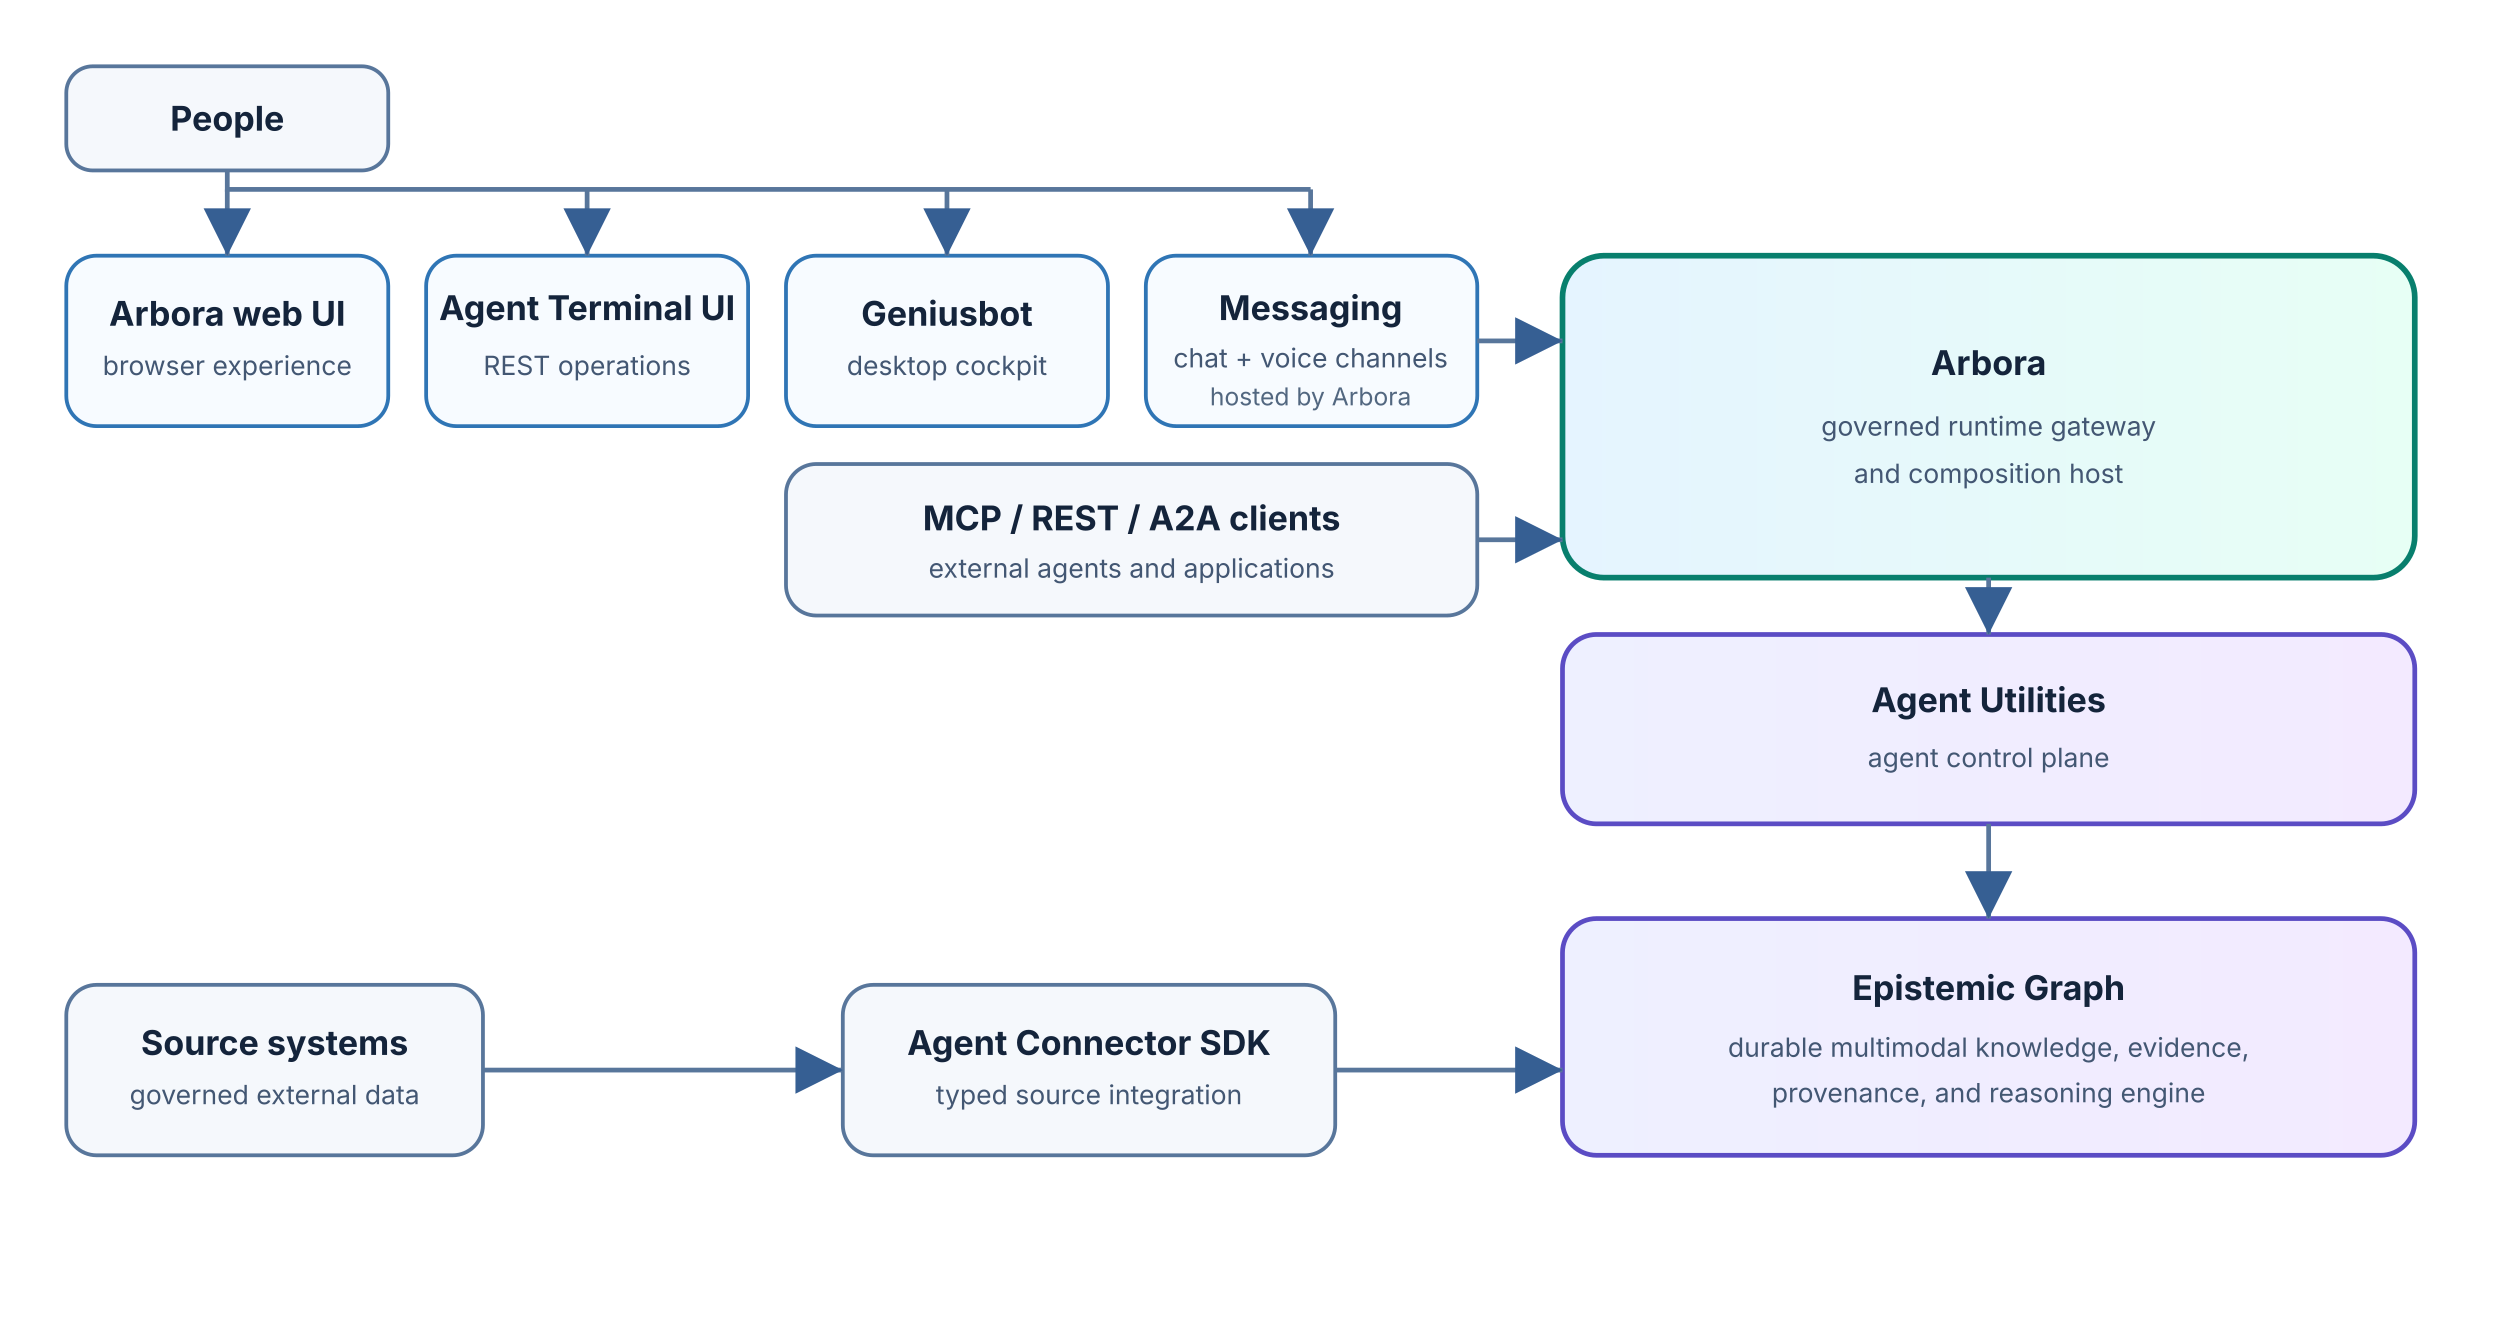
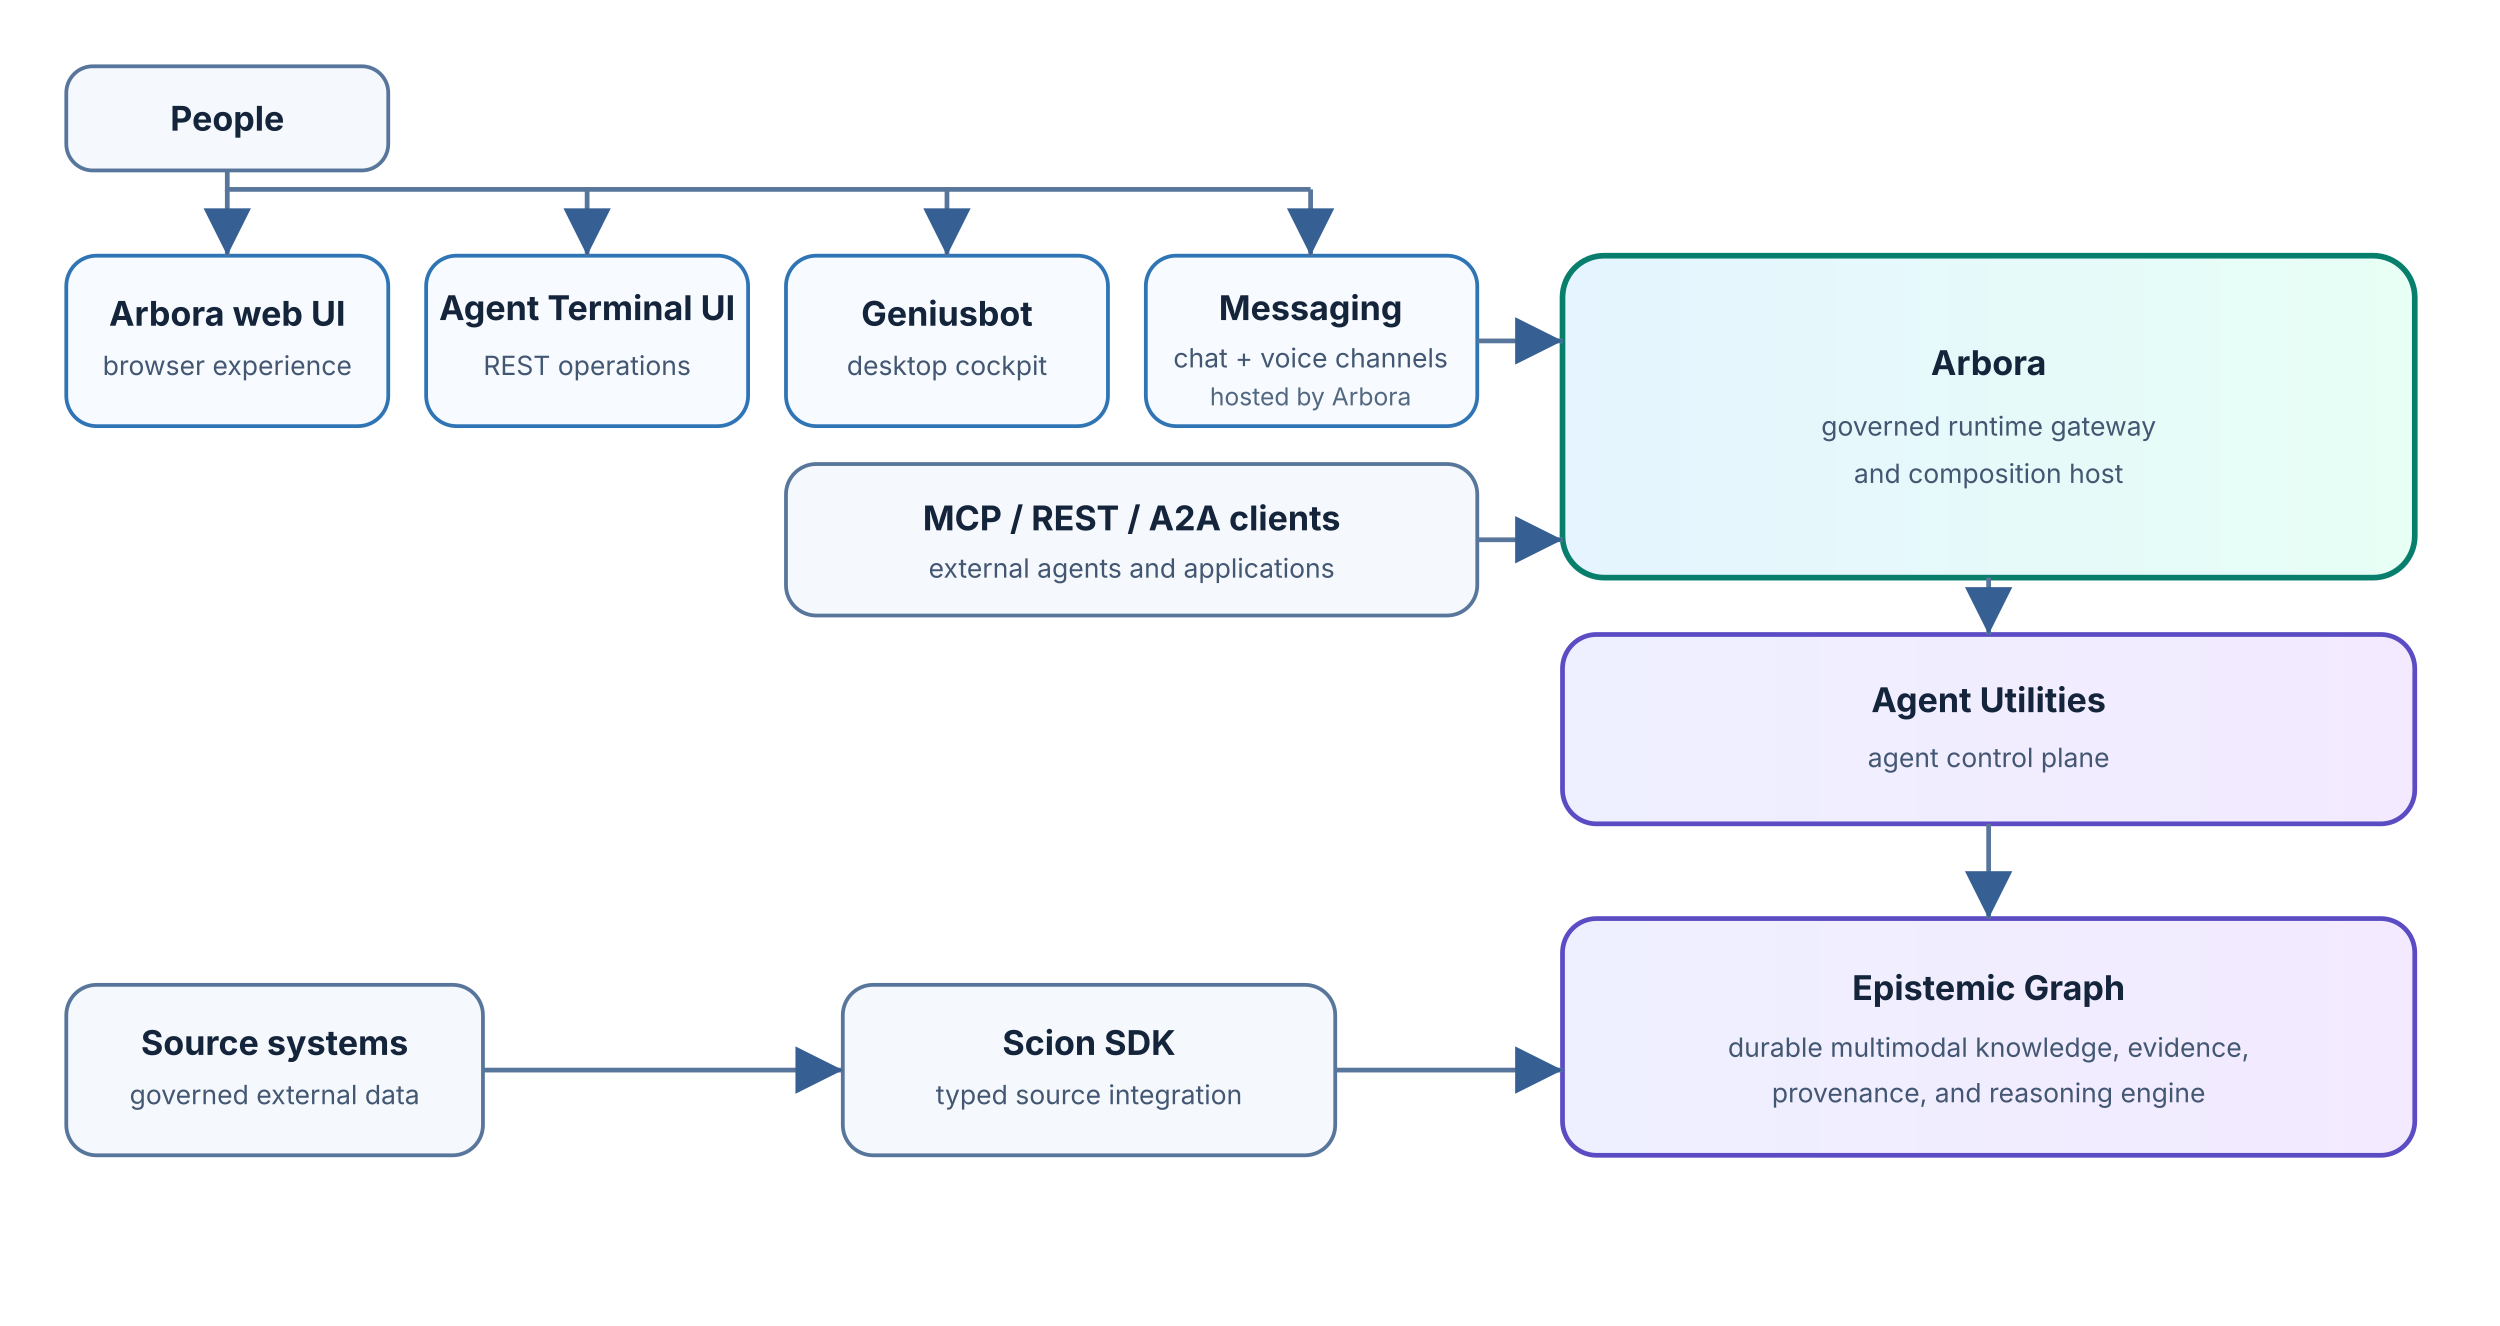
<svg xmlns="http://www.w3.org/2000/svg" viewBox="0 0 1320 700" role="img" aria-labelledby="diagram-title diagram-description">
  <defs>
    <linearGradient id="gateway-light" x1="0" x2="1">
      <stop stop-color="#e5f4ff" />
      <stop offset="1" stop-color="#e7fff5" />
    </linearGradient>
    <linearGradient id="core-light" x1="0" x2="1">
      <stop stop-color="#eef0ff" />
      <stop offset="1" stop-color="#f3eaff" />
    </linearGradient>
    <linearGradient id="gateway-dark" x1="0" x2="1">
      <stop stop-color="#173344" />
      <stop offset="1" stop-color="#153b36" />
    </linearGradient>
    <linearGradient id="core-dark" x1="0" x2="1">
      <stop stop-color="#242c4b" />
      <stop offset="1" stop-color="#332646" />
    </linearGradient>
    <marker id="arrow" markerWidth="10" markerHeight="10" refX="10" refY="5" orient="auto" markerUnits="strokeWidth">
      <path class="arrowhead" d="M0 0 10 5 0 10z" />
    </marker>
    <style>
      .bg{fill:none}.box{fill:#f5f8fc;stroke:#58769b;stroke-width:2}.entry{fill:#f7fbff;stroke:#2f75b5;stroke-width:2}.gateway{fill:url(#gateway-light);stroke:#087f6d;stroke-width:3}.core{fill:url(#core-light);stroke:#5b4cc4;stroke-width:2.5}.label{font:700 18px system-ui,-apple-system,Segoe UI,sans-serif;fill:#14243b;text-anchor:middle}.role{font:14px system-ui,-apple-system,Segoe UI,sans-serif;fill:#435773;text-anchor:middle}.small{font:13px system-ui,-apple-system,Segoe UI,sans-serif;fill:#526780;text-anchor:middle}.arrow,.bus{fill:none;stroke:#58769b;stroke-width:2.5}.arrow{marker-end:url(#arrow)}.arrowhead{fill:#365f93}
      @media (prefers-color-scheme: light){.bg{fill:none}.box{fill:#f5f8fc;stroke:#58769b}.entry{fill:#f7fbff;stroke:#2f75b5}.gateway{fill:url(#gateway-light);stroke:#087f6d}.core{fill:url(#core-light);stroke:#5b4cc4}.label{fill:#14243b}.role{fill:#435773}.small{fill:#526780}.arrow,.bus{stroke:#58769b}.arrowhead{fill:#365f93}}
      @media (prefers-color-scheme: dark){.bg{fill:none}.box{fill:#172338;stroke:#778ca9}.entry{fill:#192b43;stroke:#76aee9}.gateway{fill:url(#gateway-dark);stroke:#63d8b5}.core{fill:url(#core-dark);stroke:#b5a5ff}.label{fill:#f3f7ff}.role{fill:#d1dced}.small{fill:#b7c6dc}.arrow,.bus{stroke:#c2cee2}.arrowhead{fill:#d8e2f1}}
    </style>
  </defs>
  <rect class="bg" width="1320" height="700" rx="24" fill="none" />
  <g>
    <rect class="box" x="35" y="35" width="170" height="55" rx="14" />
    <text class="label" x="120" y="69">People</text>
    <rect class="entry" x="35" y="135" width="170" height="90" rx="16" />
    <text class="label" x="120" y="172">Arbora web UI</text>
    <text class="role" x="120" y="198">browser experience</text>
    <rect class="entry" x="225" y="135" width="170" height="90" rx="16" />
    <text class="label" x="310" y="169">Agent Terminal UI</text>
    <text class="role" x="310" y="198">REST operations</text>
    <rect class="entry" x="415" y="135" width="170" height="90" rx="16" />
    <text class="label" x="500" y="172">Geniusbot</text>
    <text class="role" x="500" y="198">desktop cockpit</text>
    <rect class="entry" x="605" y="135" width="175" height="90" rx="16" />
    <text class="label" x="692" y="169">Messaging</text>
    <text class="role" x="692" y="194">chat + voice channels</text>
    <text class="small" x="692" y="214">hosted by Arbora</text>
    <rect class="box" x="415" y="245" width="365" height="80" rx="16" />
    <text class="label" x="597.5" y="280">MCP / REST / A2A clients</text>
    <text class="role" x="597.5" y="305">external agents and applications</text>
    <rect class="gateway" x="825" y="135" width="450" height="170" rx="22" />
    <text class="label" x="1050" y="198">Arbora</text>
    <text class="role" x="1050" y="230">governed runtime gateway</text>
    <text class="role" x="1050" y="255">and composition host</text>
    <rect class="core" x="825" y="335" width="450" height="100" rx="18" />
    <text class="label" x="1050" y="376">Agent Utilities</text>
    <text class="role" x="1050" y="405">agent control plane</text>
    <rect class="core" x="825" y="485" width="450" height="125" rx="18" />
    <text class="label" x="1050" y="528">Epistemic Graph</text>
    <text class="role" x="1050" y="558">durable multimodal knowledge, evidence,</text>
    <text class="role" x="1050" y="582">provenance, and reasoning engine</text>
    <rect class="box" x="35" y="520" width="220" height="90" rx="16" />
    <text class="label" x="145" y="557">Source systems</text>
    <text class="role" x="145" y="583">governed external data</text>
    <rect class="box" x="445" y="520" width="260" height="90" rx="16" />
-     <text class="label" x="575" y="557">Agent Connector SDK</text>
+     <text class="label" x="575" y="557">Scion SDK</text>
    <text class="role" x="575" y="583">typed source integration</text>
  </g>
  <g class="connections">
    <path class="bus" d="M120 90V100H692" />
    <path class="arrow" d="M120 100V135" />
    <path class="arrow" d="M310 100V135" />
    <path class="arrow" d="M500 100V135" />
    <path class="arrow" d="M692 100V135" />
    <path class="arrow" d="M780 180H825" />
    <path class="arrow" d="M780 285H825" />
    <path class="arrow" d="M1050 305V335" />
    <path class="arrow" d="M1050 435V485" />
    <path class="arrow" d="M255 565H445" />
    <path class="arrow" d="M705 565H825" />
  </g>
</svg>
